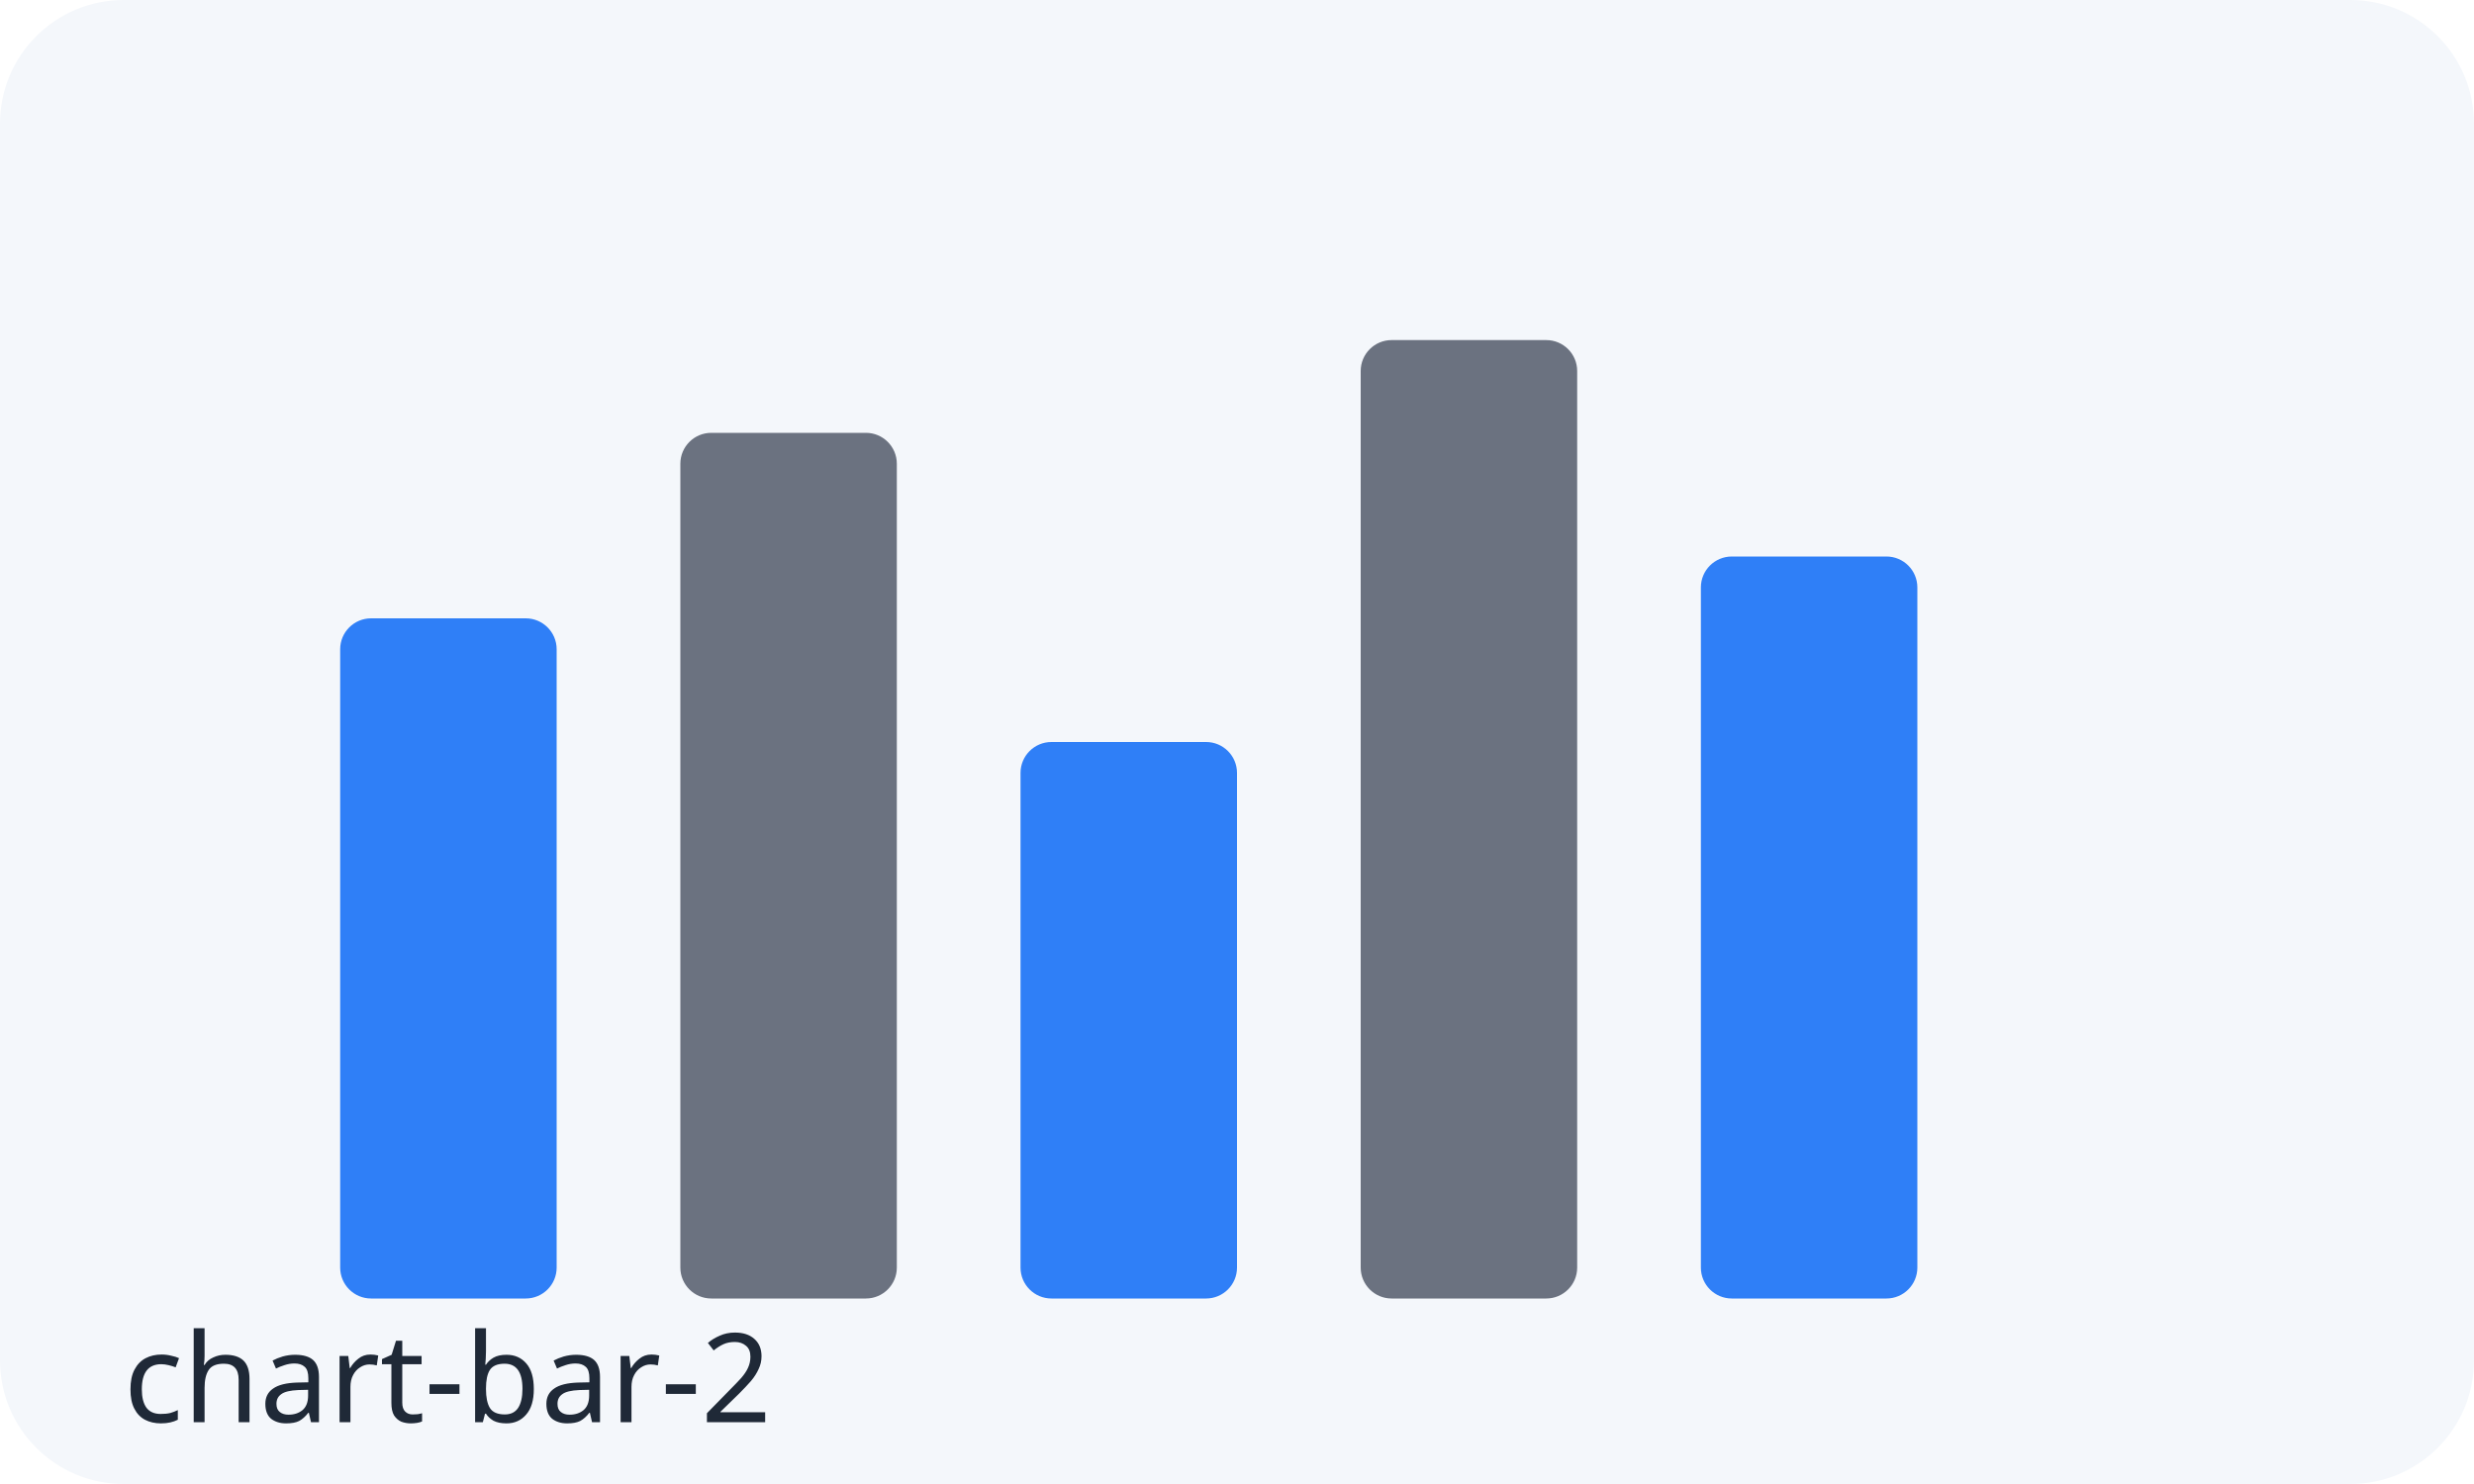
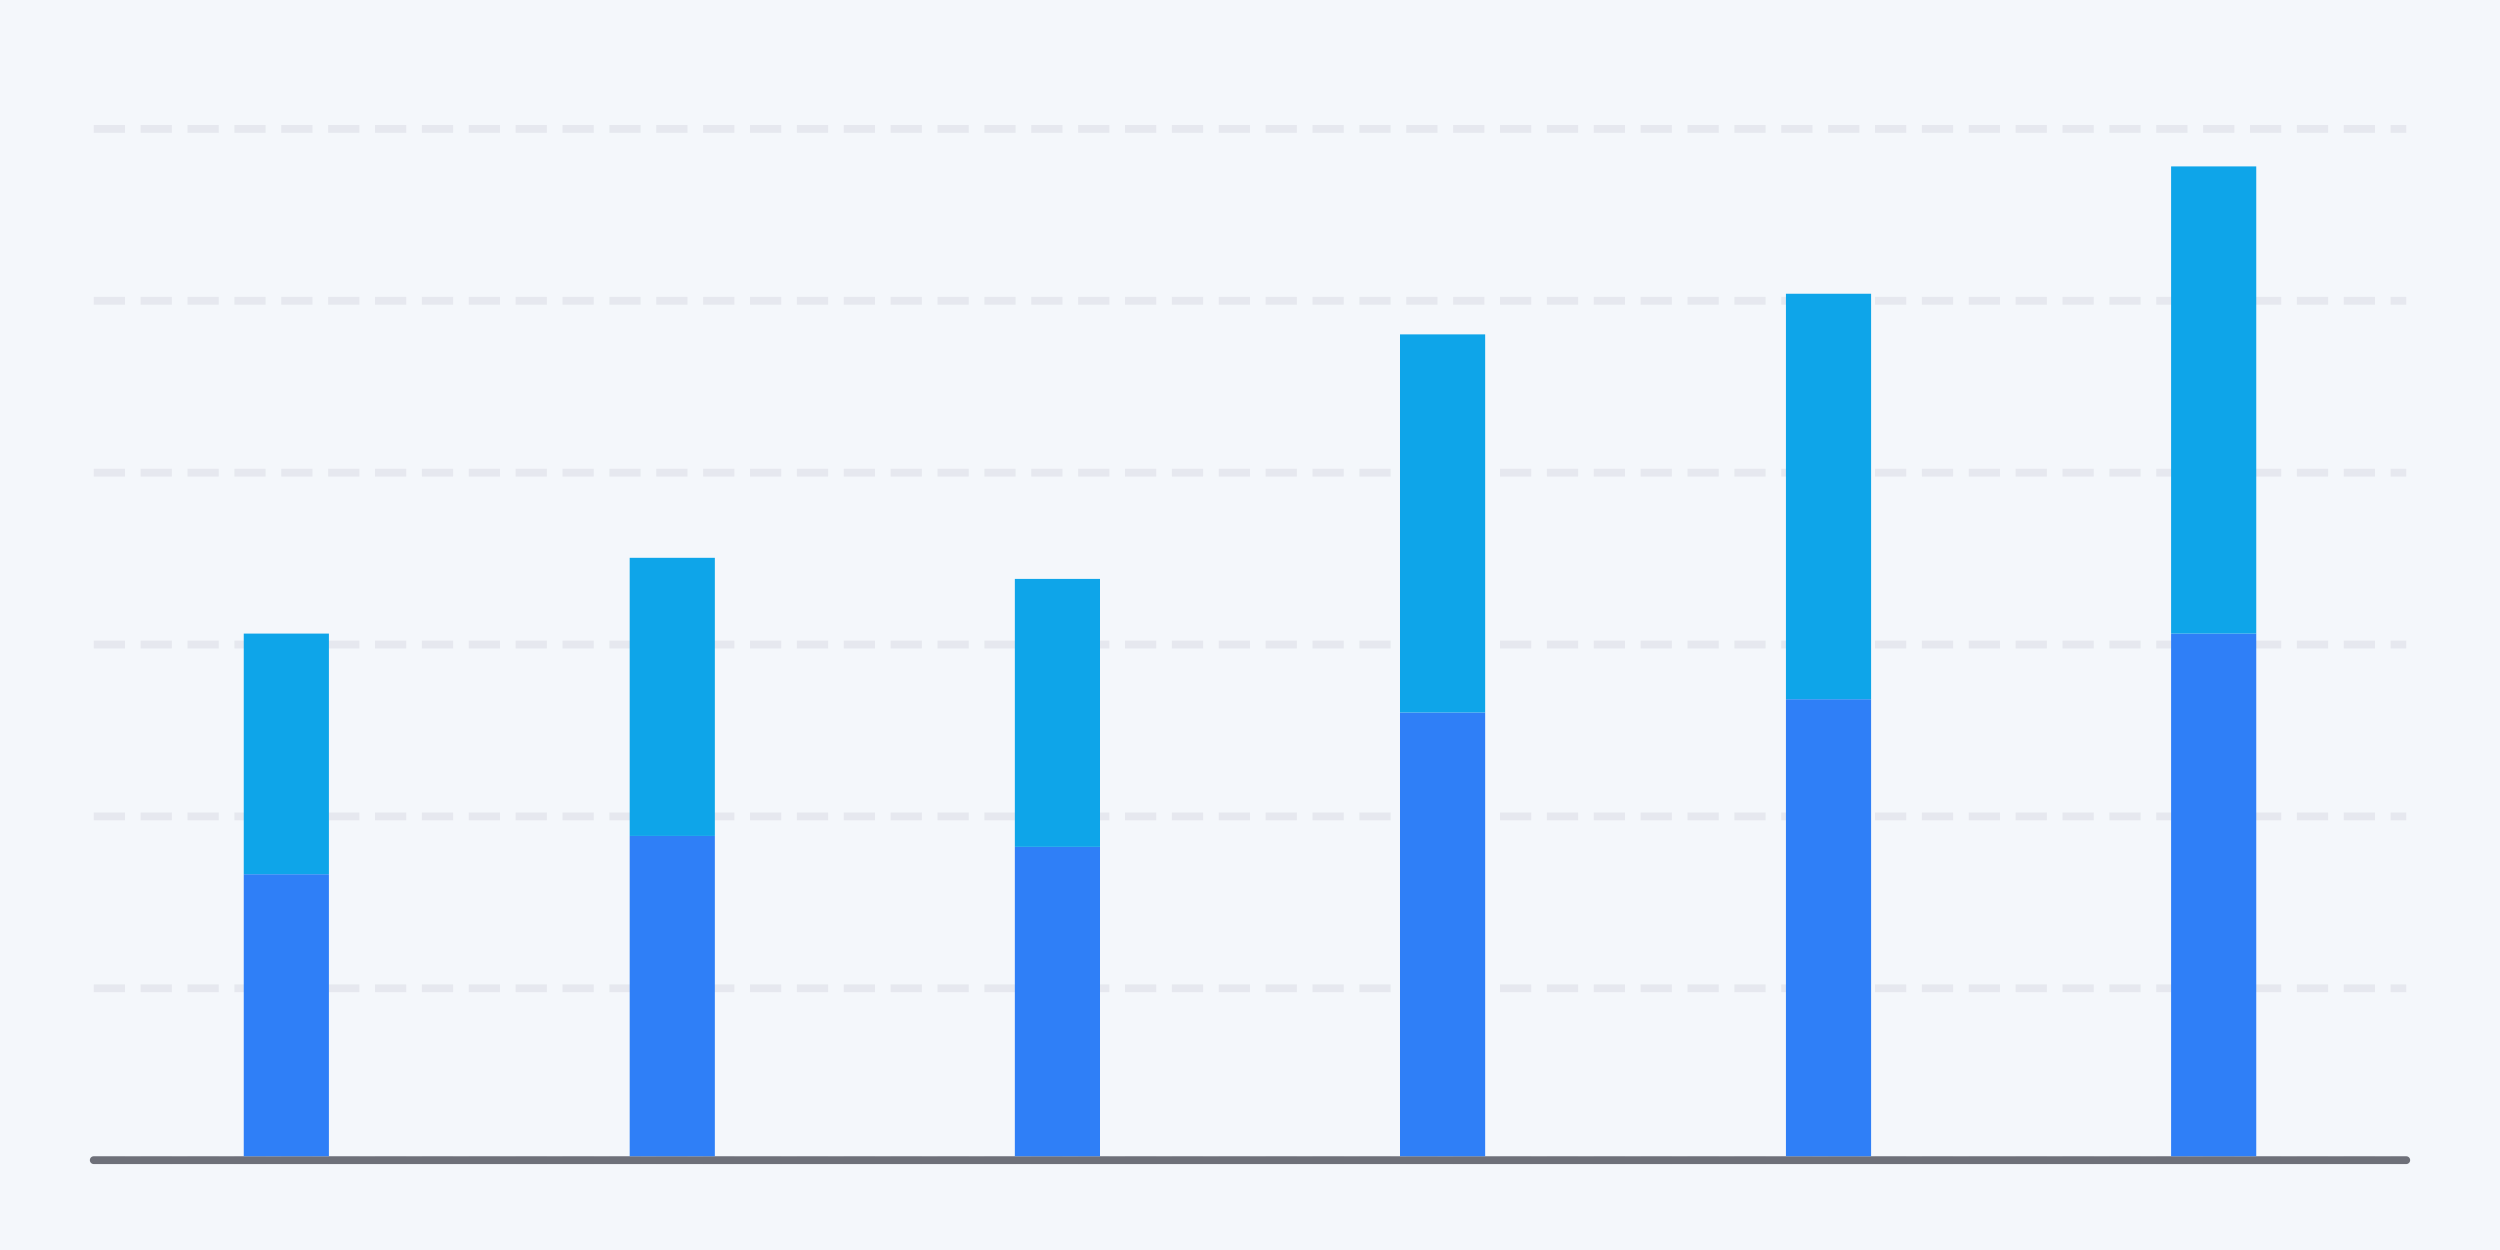
- <svg xmlns="http://www.w3.org/2000/svg" width="160" height="96" viewBox="0 0 160 96">
-   <rect width="160" height="96" rx="8" fill="#F4F7FB" />
-   <rect x="22" y="40" width="14" height="44" rx="2" fill="#2F7FF7" />
-   <rect x="44" y="28" width="14" height="56" rx="2" fill="#6B7280" />
-   <rect x="66" y="48" width="14" height="36" rx="2" fill="#2F7FF7" />
-   <rect x="88" y="22" width="14" height="62" rx="2" fill="#6B7280" />
-   <rect x="110" y="36" width="14" height="48" rx="2" fill="#2F7FF7" />
-   <text x="8" y="92" fill="#1F2937" font-size="8" font-family="sans-serif">chart-bar-2</text>
+ <svg xmlns="http://www.w3.org/2000/svg" rx="8" ry="8" width="320" height="160" version="1.1" baseProfile="full" viewBox="0 0 320 160">
+   <rect width="320" height="160" x="0" y="0" fill="#F4F7FB" />
+   <path d="M12 148.5L308 148.5" fill="none" pointer-events="visible" stroke="rgb(228,231,237)" stroke-opacity="0.9" stroke-dasharray="4,2" class="zr13-cls-55" />
+   <path d="M12 126.5L308 126.5" fill="none" pointer-events="visible" stroke="rgb(228,231,237)" stroke-opacity="0.9" stroke-dasharray="4,2" class="zr13-cls-55" />
+   <path d="M12 104.5L308 104.5" fill="none" pointer-events="visible" stroke="rgb(228,231,237)" stroke-opacity="0.9" stroke-dasharray="4,2" class="zr13-cls-55" />
+   <path d="M12 82.5L308 82.5" fill="none" pointer-events="visible" stroke="rgb(228,231,237)" stroke-opacity="0.9" stroke-dasharray="4,2" class="zr13-cls-55" />
+   <path d="M12 60.5L308 60.5" fill="none" pointer-events="visible" stroke="rgb(228,231,237)" stroke-opacity="0.9" stroke-dasharray="4,2" class="zr13-cls-55" />
+   <path d="M12 38.5L308 38.5" fill="none" pointer-events="visible" stroke="rgb(228,231,237)" stroke-opacity="0.9" stroke-dasharray="4,2" class="zr13-cls-55" />
+   <path d="M12 16.5L308 16.5" fill="none" pointer-events="visible" stroke="rgb(228,231,237)" stroke-opacity="0.9" stroke-dasharray="4,2" class="zr13-cls-55" />
+   <path d="M12 148.5L308 148.5" fill="none" pointer-events="visible" stroke="#6E7079" stroke-linecap="round" class="zr13-cls-55" />
+   <path d="M31.2 148l10.9 0l0 -36.1l-10.9 0Z" fill="#2F7FF7" ecmeta_series_index="0" ecmeta_data_index="0" ecmeta_ssr_type="chart" class="zr13-cls-56" />
+   <path d="M80.6 148l10.9 0l0 -41l-10.9 0Z" fill="#2F7FF7" ecmeta_series_index="0" ecmeta_data_index="1" ecmeta_ssr_type="chart" class="zr13-cls-56" />
+   <path d="M129.9 148l10.9 0l0 -39.6l-10.9 0Z" fill="#2F7FF7" ecmeta_series_index="0" ecmeta_data_index="2" ecmeta_ssr_type="chart" class="zr13-cls-56" />
+   <path d="M179.2 148l10.9 0l0 -56.8l-10.9 0Z" fill="#2F7FF7" ecmeta_series_index="0" ecmeta_data_index="3" ecmeta_ssr_type="chart" class="zr13-cls-56" />
+   <path d="M228.6 148l10.9 0l0 -58.5l-10.9 0Z" fill="#2F7FF7" ecmeta_series_index="0" ecmeta_data_index="4" ecmeta_ssr_type="chart" class="zr13-cls-56" />
+   <path d="M277.9 148l10.9 0l0 -66.9l-10.9 0Z" fill="#2F7FF7" ecmeta_series_index="0" ecmeta_data_index="5" ecmeta_ssr_type="chart" class="zr13-cls-56" />
+   <path d="M31.2 111.9l10.9 0l0 -30.8l-10.9 0Z" fill="#0EA5E9" ecmeta_series_index="1" ecmeta_data_index="0" ecmeta_ssr_type="chart" class="zr13-cls-57" />
+   <path d="M80.6 107l10.9 0l0 -35.6l-10.9 0Z" fill="#0EA5E9" ecmeta_series_index="1" ecmeta_data_index="1" ecmeta_ssr_type="chart" class="zr13-cls-57" />
+   <path d="M129.9 108.4l10.9 0l0 -34.3l-10.9 0Z" fill="#0EA5E9" ecmeta_series_index="1" ecmeta_data_index="2" ecmeta_ssr_type="chart" class="zr13-cls-57" />
+   <path d="M179.2 91.2l10.9 0l0 -48.4l-10.9 0Z" fill="#0EA5E9" ecmeta_series_index="1" ecmeta_data_index="3" ecmeta_ssr_type="chart" class="zr13-cls-57" />
+   <path d="M228.6 89.5l10.9 0l0 -51.9l-10.9 0Z" fill="#0EA5E9" ecmeta_series_index="1" ecmeta_data_index="4" ecmeta_ssr_type="chart" class="zr13-cls-57" />
+   <path d="M277.9 81.1l10.9 0l0 -59.8l-10.9 0Z" fill="#0EA5E9" ecmeta_series_index="1" ecmeta_data_index="5" ecmeta_ssr_type="chart" class="zr13-cls-57" />
+   <style>
+ .zr13-cls-55:hover {
+ pointer-events:none;
+ }
+ .zr13-cls-56:hover {
+ cursor:pointer;
+ fill:rgba(51,139,255,1);
+ }
+ .zr13-cls-57:hover {
+ cursor:pointer;
+ fill:rgba(15,181,255,1);
+ }
+ 
+ 
+ 
+ </style>
</svg>
